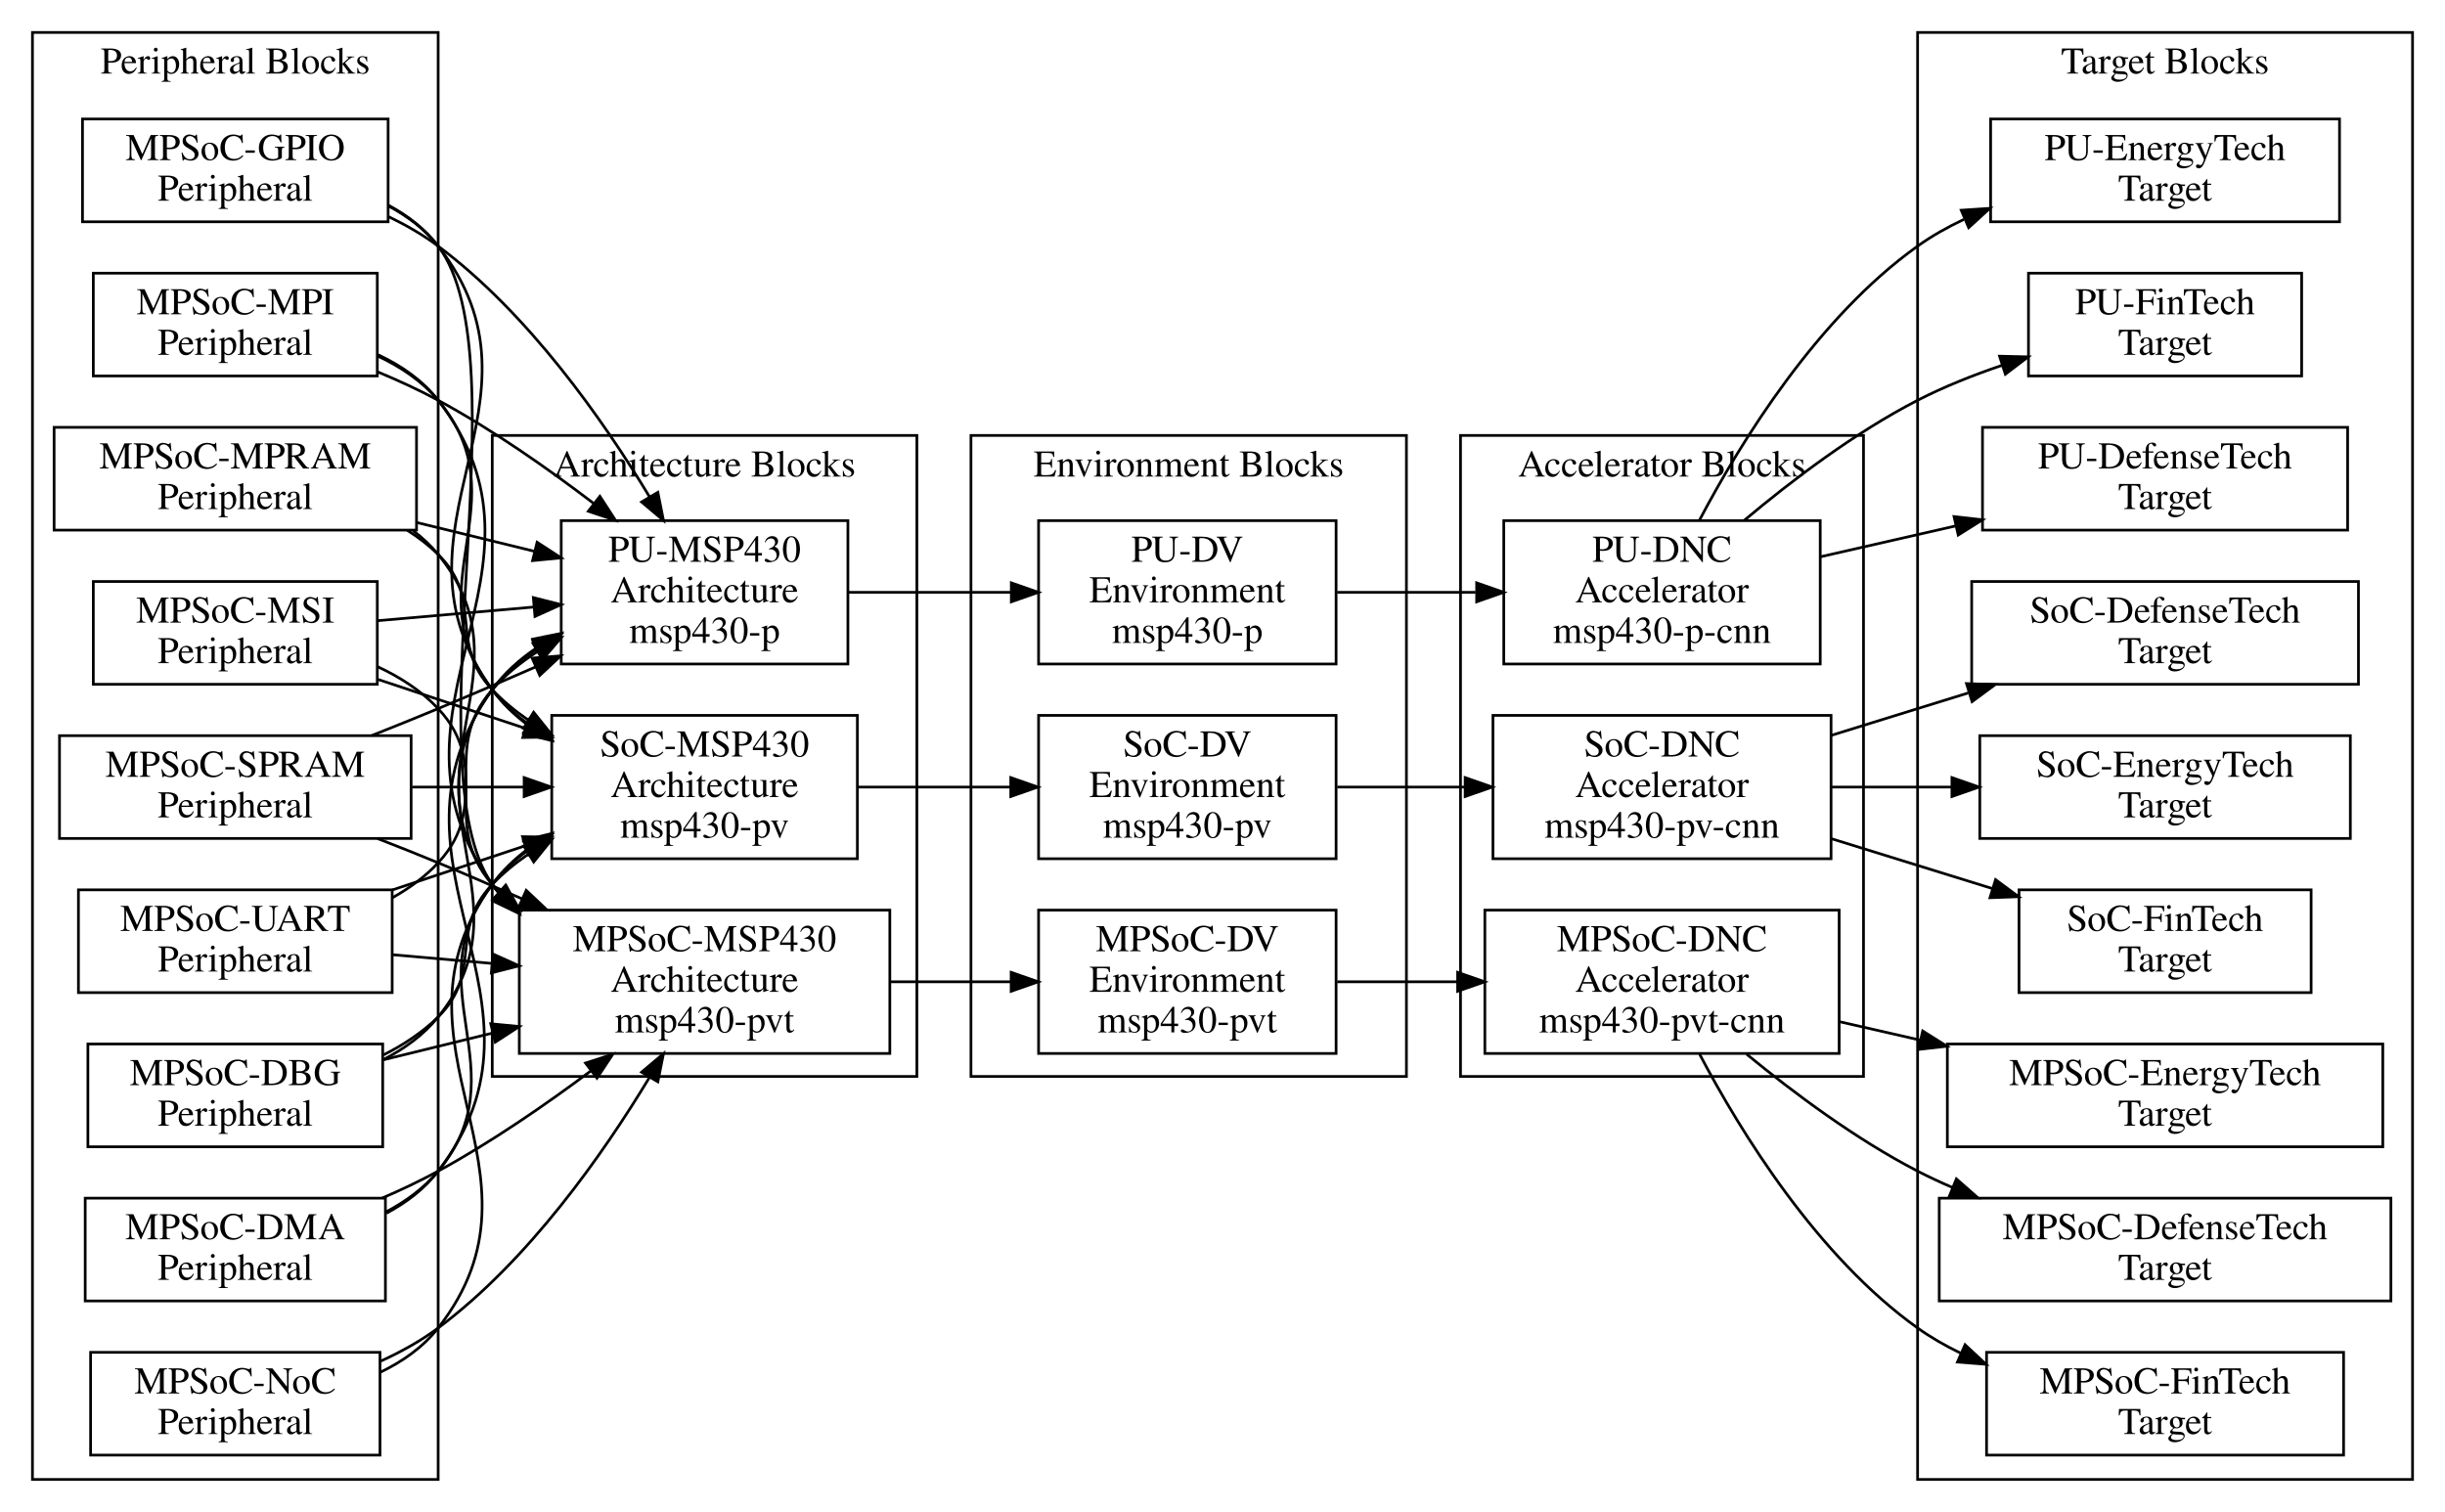
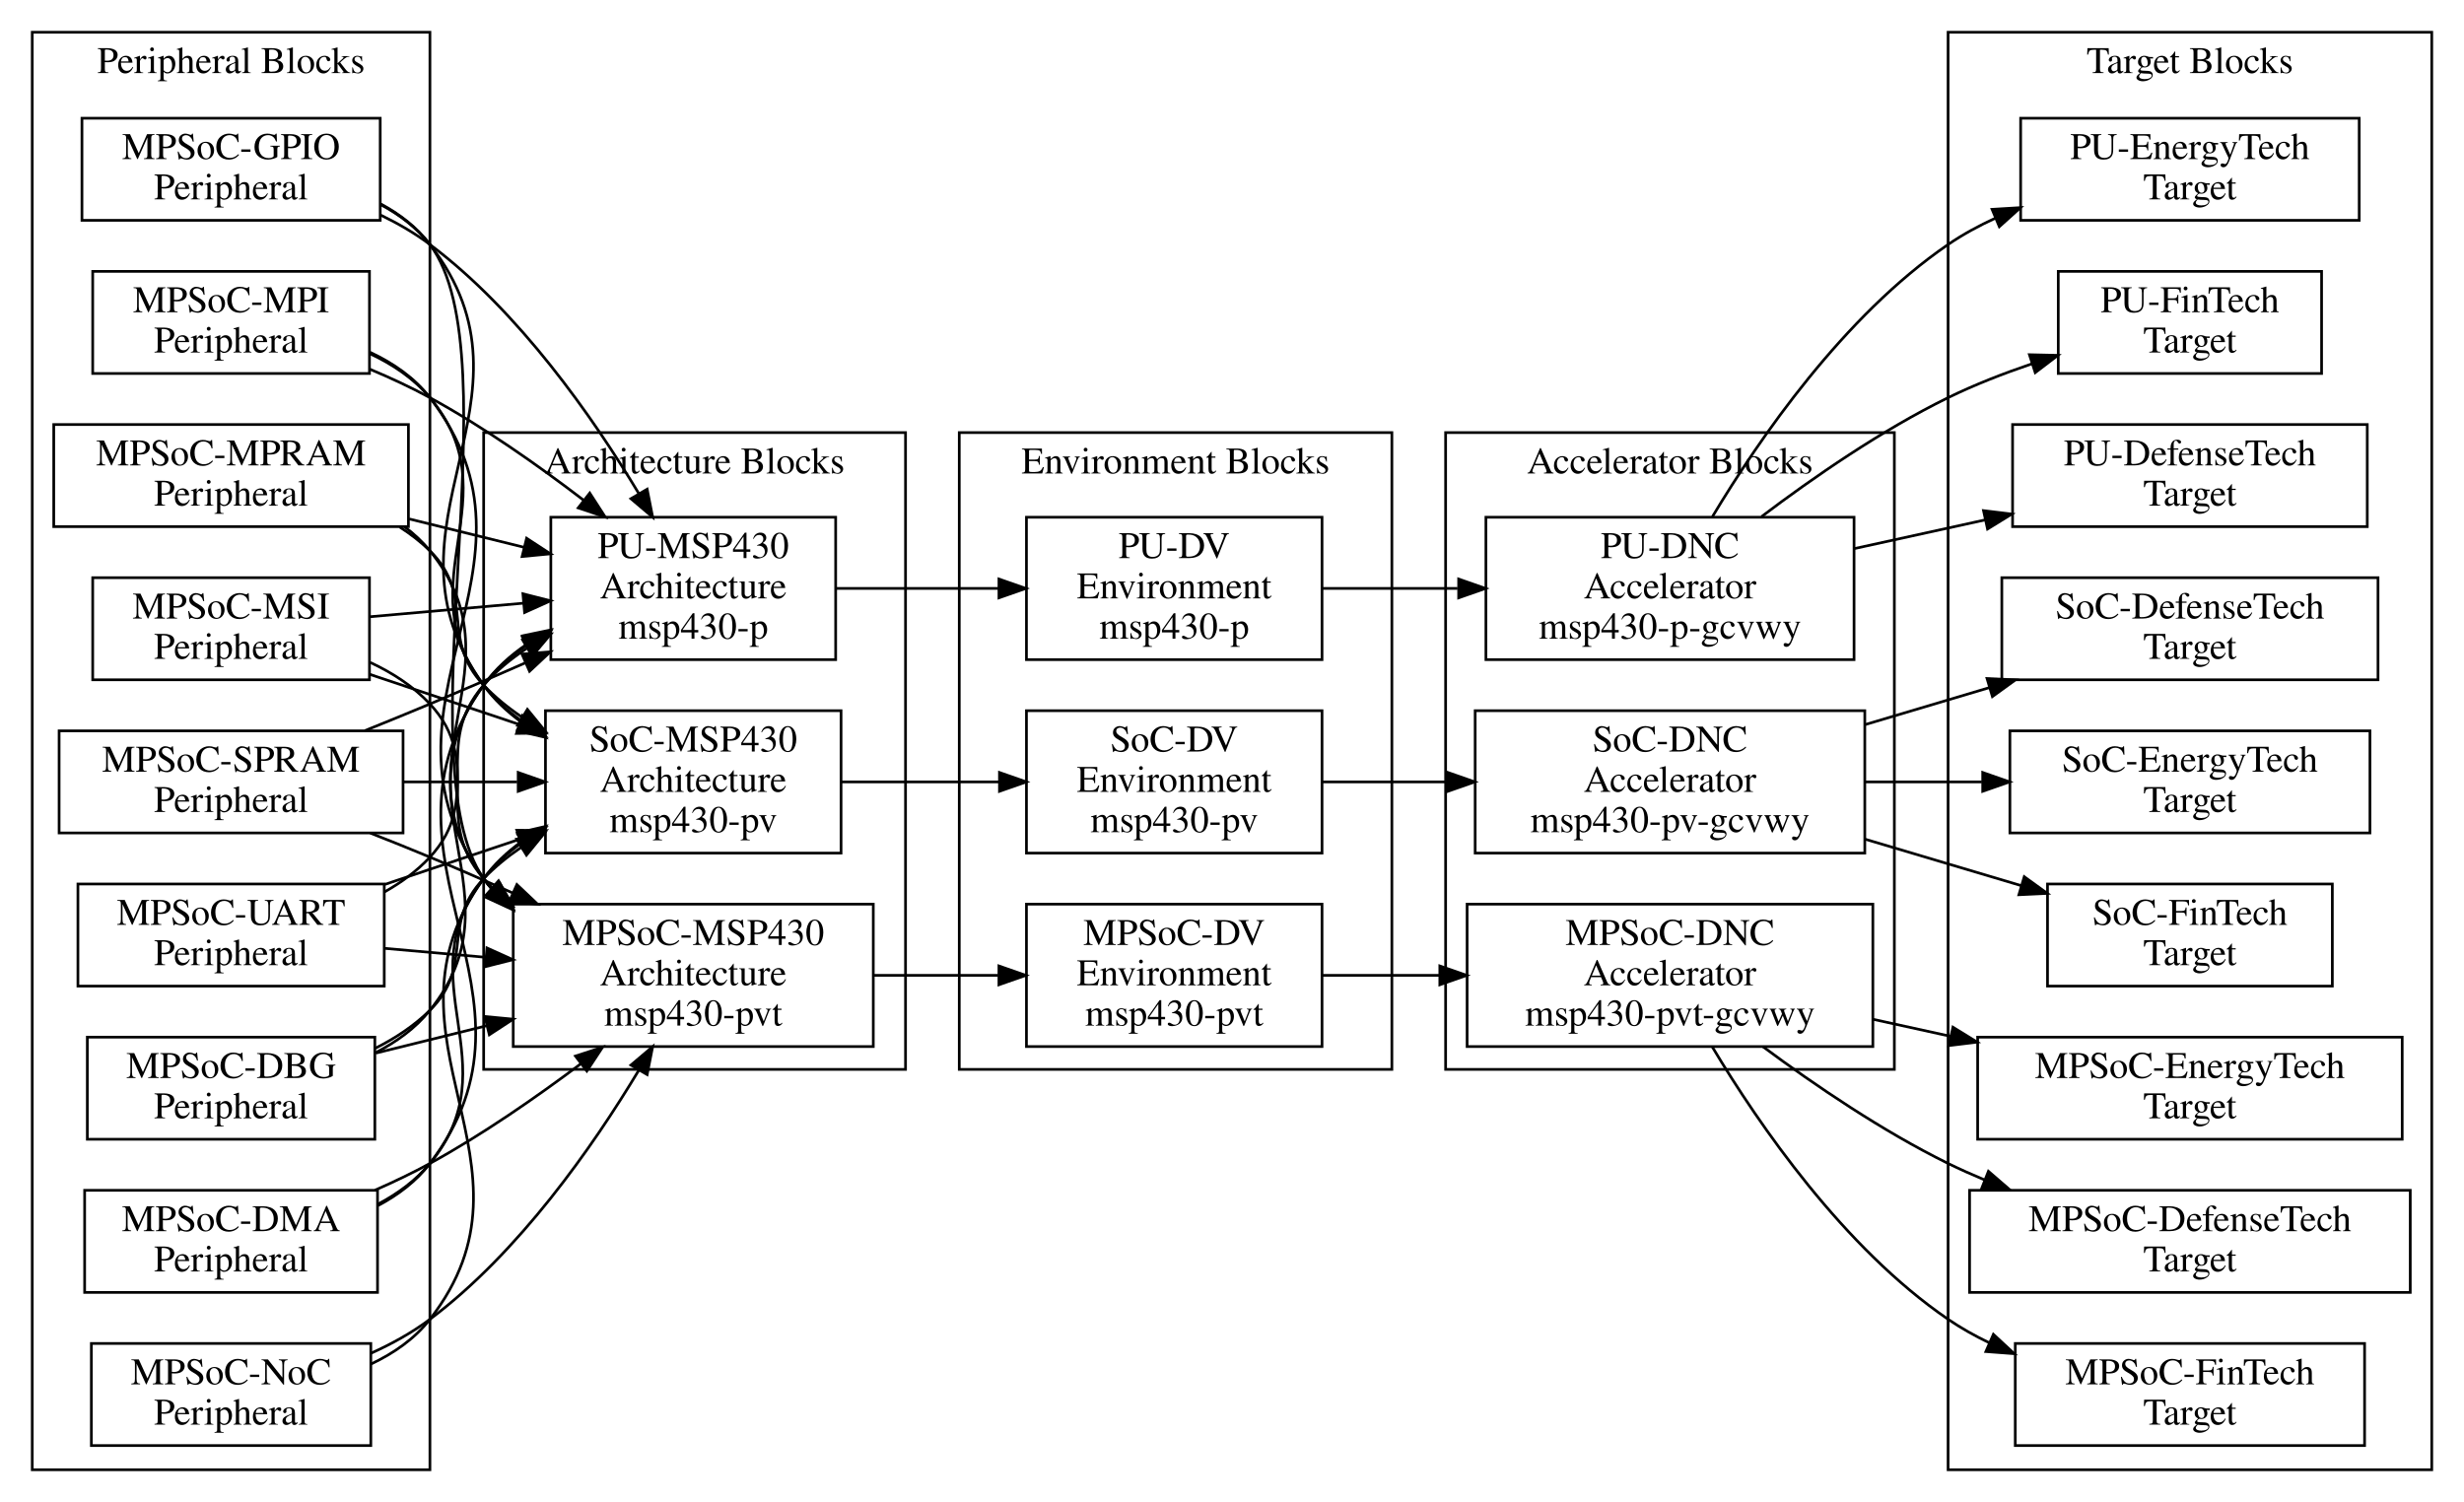
- <svg xmlns="http://www.w3.org/2000/svg" width="904pt" height="559pt" viewBox="0.00 0.00 904.00 559.00">
+ <svg xmlns="http://www.w3.org/2000/svg" width="917pt" height="559pt" viewBox="0.00 0.00 917.00 559.00">
  <g id="graph0" class="graph" transform="scale(1 1) rotate(0) translate(4 555)">
-     <polygon fill="white" stroke="transparent" points="-4,4 -4,-555 900,-555 900,4 -4,4" />
+     <polygon fill="white" stroke="transparent" points="-4,4 -4,-555 913,-555 913,4 -4,4" />
    <g id="clust1" class="cluster">
-       <polygon fill="none" stroke="black" points="8,-8 8,-543 158,-543 158,-8 8,-8" />
-       <text text-anchor="middle" x="83" y="-527.8" font-family="Times,serif" font-size="14.00">Peripheral Blocks</text>
+       <polygon fill="none" stroke="black" points="8,-8 8,-543 156,-543 156,-8 8,-8" />
+       <text text-anchor="middle" x="82" y="-527.8" font-family="Times,serif" font-size="14.00">Peripheral Blocks</text>
    </g>
    <g id="clust2" class="cluster">
-       <polygon fill="none" stroke="black" points="178,-157 178,-394 335,-394 335,-157 178,-157" />
-       <text text-anchor="middle" x="256.5" y="-378.8" font-family="Times,serif" font-size="14.00">Architecture Blocks</text>
+       <polygon fill="none" stroke="black" points="176,-157 176,-394 333,-394 333,-157 176,-157" />
+       <text text-anchor="middle" x="254.5" y="-378.8" font-family="Times,serif" font-size="14.00">Architecture Blocks</text>
    </g>
    <g id="clust3" class="cluster">
-       <polygon fill="none" stroke="black" points="355,-157 355,-394 516,-394 516,-157 355,-157" />
-       <text text-anchor="middle" x="435.5" y="-378.8" font-family="Times,serif" font-size="14.00">Environment Blocks</text>
+       <polygon fill="none" stroke="black" points="353,-157 353,-394 514,-394 514,-157 353,-157" />
+       <text text-anchor="middle" x="433.5" y="-378.8" font-family="Times,serif" font-size="14.00">Environment Blocks</text>
    </g>
    <g id="clust4" class="cluster">
-       <polygon fill="none" stroke="black" points="536,-157 536,-394 685,-394 685,-157 536,-157" />
-       <text text-anchor="middle" x="610.5" y="-378.8" font-family="Times,serif" font-size="14.00">Accelerator Blocks</text>
+       <polygon fill="none" stroke="black" points="534,-157 534,-394 701,-394 701,-157 534,-157" />
+       <text text-anchor="middle" x="617.5" y="-378.8" font-family="Times,serif" font-size="14.00">Accelerator Blocks</text>
    </g>
    <g id="clust5" class="cluster">
-       <polygon fill="none" stroke="black" points="705,-8 705,-543 888,-543 888,-8 705,-8" />
-       <text text-anchor="middle" x="796.5" y="-527.8" font-family="Times,serif" font-size="14.00">Target Blocks</text>
+       <polygon fill="none" stroke="black" points="721,-8 721,-543 901,-543 901,-8 721,-8" />
+       <text text-anchor="middle" x="811" y="-527.8" font-family="Times,serif" font-size="14.00">Target Blocks</text>
    </g>
    <g id="node1" class="node">
-       <polygon fill="none" stroke="black" points="28.5,-131 28.5,-169 137.5,-169 137.5,-131 28.5,-131" />
-       <text text-anchor="middle" x="83" y="-153.8" font-family="Times,serif" font-size="14.00">MPSoC-DBG</text>
-       <text text-anchor="middle" x="83" y="-138.8" font-family="Times,serif" font-size="14.00">Peripheral</text>
+       <polygon fill="none" stroke="black" points="28.5,-131 28.5,-169 135.5,-169 135.5,-131 28.5,-131" />
+       <text text-anchor="middle" x="82" y="-153.8" font-family="Times,serif" font-size="14.00">MPSoC-DBG</text>
+       <text text-anchor="middle" x="82" y="-138.8" font-family="Times,serif" font-size="14.00">Peripheral</text>
    </g>
    <g id="node10" class="node">
-       <polygon fill="none" stroke="black" points="188,-165.5 188,-218.5 325,-218.5 325,-165.5 188,-165.5" />
-       <text text-anchor="middle" x="256.5" y="-203.3" font-family="Times,serif" font-size="14.00">MPSoC-MSP430</text>
-       <text text-anchor="middle" x="256.5" y="-188.3" font-family="Times,serif" font-size="14.00">Architecture</text>
-       <text text-anchor="middle" x="256.5" y="-173.3" font-family="Times,serif" font-size="14.00">msp430-pvt</text>
+       <polygon fill="none" stroke="black" points="187,-165.5 187,-218.5 321,-218.5 321,-165.5 187,-165.5" />
+       <text text-anchor="middle" x="254" y="-203.3" font-family="Times,serif" font-size="14.00">MPSoC-MSP430</text>
+       <text text-anchor="middle" x="254" y="-188.3" font-family="Times,serif" font-size="14.00">Architecture</text>
+       <text text-anchor="middle" x="254" y="-173.3" font-family="Times,serif" font-size="14.00">msp430-pvt</text>
    </g>
    <g id="edge1" class="edge">
-       <path fill="none" stroke="black" d="M137.79,-163.17C150.6,-166.31 164.51,-169.72 178.14,-173.06" />
-       <polygon fill="black" stroke="black" points="177.45,-176.49 188,-175.47 179.12,-169.69 177.45,-176.49" />
+       <path fill="none" stroke="black" d="M135.86,-163.06C148.88,-166.28 163.08,-169.78 176.95,-173.21" />
+       <polygon fill="black" stroke="black" points="176.43,-176.69 186.98,-175.69 178.11,-169.89 176.43,-176.69" />
    </g>
    <g id="node11" class="node">
-       <polygon fill="none" stroke="black" points="200,-237.5 200,-290.5 313,-290.5 313,-237.5 200,-237.5" />
-       <text text-anchor="middle" x="256.5" y="-275.3" font-family="Times,serif" font-size="14.00">SoC-MSP430</text>
-       <text text-anchor="middle" x="256.5" y="-260.3" font-family="Times,serif" font-size="14.00">Architecture</text>
-       <text text-anchor="middle" x="256.5" y="-245.3" font-family="Times,serif" font-size="14.00">msp430-pv</text>
+       <polygon fill="none" stroke="black" points="199,-237.5 199,-290.5 309,-290.5 309,-237.5 199,-237.5" />
+       <text text-anchor="middle" x="254" y="-275.3" font-family="Times,serif" font-size="14.00">SoC-MSP430</text>
+       <text text-anchor="middle" x="254" y="-260.3" font-family="Times,serif" font-size="14.00">Architecture</text>
+       <text text-anchor="middle" x="254" y="-245.3" font-family="Times,serif" font-size="14.00">msp430-pv</text>
    </g>
    <g id="edge10" class="edge">
-       <path fill="none" stroke="black" d="M137.72,-164.93C145.15,-168.66 152.2,-173.28 158,-179 174.75,-195.52 161.77,-210.98 178,-228 181.9,-232.09 186.36,-235.77 191.13,-239.05" />
-       <polygon fill="black" stroke="black" points="189.64,-242.25 199.98,-244.56 193.33,-236.3 189.64,-242.25" />
+       <path fill="none" stroke="black" d="M135.63,-164.84C143.09,-168.59 150.19,-173.24 156,-179 172.71,-195.55 159.79,-210.96 176,-228 180.11,-232.31 184.83,-236.16 189.88,-239.59" />
+       <polygon fill="black" stroke="black" points="188.27,-242.71 198.62,-244.95 191.93,-236.74 188.27,-242.71" />
    </g>
    <g id="node12" class="node">
-       <polygon fill="none" stroke="black" points="203.5,-309.5 203.5,-362.5 309.5,-362.5 309.5,-309.5 203.5,-309.5" />
-       <text text-anchor="middle" x="256.5" y="-347.3" font-family="Times,serif" font-size="14.00">PU-MSP430</text>
-       <text text-anchor="middle" x="256.5" y="-332.3" font-family="Times,serif" font-size="14.00">Architecture</text>
-       <text text-anchor="middle" x="256.5" y="-317.3" font-family="Times,serif" font-size="14.00">msp430-p</text>
+       <polygon fill="none" stroke="black" points="201,-309.5 201,-362.5 307,-362.5 307,-309.5 201,-309.5" />
+       <text text-anchor="middle" x="254" y="-347.3" font-family="Times,serif" font-size="14.00">PU-MSP430</text>
+       <text text-anchor="middle" x="254" y="-332.3" font-family="Times,serif" font-size="14.00">Architecture</text>
+       <text text-anchor="middle" x="254" y="-317.3" font-family="Times,serif" font-size="14.00">msp430-p</text>
    </g>
    <g id="edge19" class="edge">
-       <path fill="none" stroke="black" d="M137.81,-163.27C145.5,-167.22 152.62,-172.35 158,-179 192.3,-221.36 145.02,-256.6 178,-300 182.51,-305.93 188.22,-310.92 194.5,-315.1" />
-       <polygon fill="black" stroke="black" points="192.97,-318.26 203.36,-320.33 196.53,-312.23 192.97,-318.26" />
+       <path fill="none" stroke="black" d="M135.72,-163.19C143.45,-167.16 150.61,-172.31 156,-179 190.2,-221.44 143.07,-256.56 176,-300 180.41,-305.82 186,-310.74 192.14,-314.88" />
+       <polygon fill="black" stroke="black" points="190.42,-317.93 200.79,-320.06 194.01,-311.92 190.42,-317.93" />
    </g>
    <g id="node2" class="node">
-       <polygon fill="none" stroke="black" points="27.5,-74 27.5,-112 138.5,-112 138.5,-74 27.5,-74" />
-       <text text-anchor="middle" x="83" y="-96.8" font-family="Times,serif" font-size="14.00">MPSoC-DMA</text>
-       <text text-anchor="middle" x="83" y="-81.8" font-family="Times,serif" font-size="14.00">Peripheral</text>
+       <polygon fill="none" stroke="black" points="27.5,-74 27.5,-112 136.5,-112 136.5,-74 27.5,-74" />
+       <text text-anchor="middle" x="82" y="-96.8" font-family="Times,serif" font-size="14.00">MPSoC-DMA</text>
+       <text text-anchor="middle" x="82" y="-81.8" font-family="Times,serif" font-size="14.00">Peripheral</text>
    </g>
    <g id="edge2" class="edge">
-       <path fill="none" stroke="black" d="M137.28,-112.02C144.38,-115.09 151.45,-118.44 158,-122 177.51,-132.61 197.67,-146.51 214.56,-159.13" />
-       <polygon fill="black" stroke="black" points="212.49,-161.96 222.57,-165.21 216.72,-156.38 212.49,-161.96" />
+       <path fill="none" stroke="black" d="M135.57,-112.06C142.56,-115.12 149.54,-118.46 156,-122 175.4,-132.64 195.46,-146.55 212.27,-159.17" />
+       <polygon fill="black" stroke="black" points="210.16,-161.96 220.24,-165.24 214.4,-156.39 210.16,-161.96" />
    </g>
    <g id="edge11" class="edge">
-       <path fill="none" stroke="black" d="M138.79,-106.95C146.08,-110.81 152.81,-115.73 158,-122 188.59,-158.92 148.56,-190.16 178,-228 181.74,-232.8 186.26,-236.99 191.23,-240.63" />
-       <polygon fill="black" stroke="black" points="189.65,-243.78 199.95,-246.27 193.45,-237.9 189.65,-243.78" />
+       <path fill="none" stroke="black" d="M136.7,-106.87C144.02,-110.74 150.79,-115.69 156,-122 186.5,-158.99 146.61,-190.13 176,-228 179.98,-233.13 184.86,-237.55 190.22,-241.37" />
+       <polygon fill="black" stroke="black" points="188.65,-244.51 198.97,-246.88 192.38,-238.59 188.65,-244.51" />
    </g>
    <g id="edge20" class="edge">
-       <path fill="none" stroke="black" d="M138.85,-106.42C146.22,-110.35 152.96,-115.43 158,-122 206.47,-185.15 131.49,-235.39 178,-300 182.41,-306.13 188.13,-311.24 194.46,-315.5" />
-       <polygon fill="black" stroke="black" points="193.02,-318.71 203.41,-320.8 196.59,-312.69 193.02,-318.71" />
+       <path fill="none" stroke="black" d="M136.75,-106.34C144.16,-110.28 150.95,-115.39 156,-122 204.32,-185.27 129.57,-235.33 176,-300 180.32,-306.02 185.9,-311.06 192.09,-315.27" />
+       <polygon fill="black" stroke="black" points="190.47,-318.38 200.84,-320.53 194.07,-312.38 190.47,-318.38" />
    </g>
    <g id="node3" class="node">
-       <polygon fill="none" stroke="black" points="26.5,-473 26.5,-511 139.5,-511 139.5,-473 26.5,-473" />
-       <text text-anchor="middle" x="83" y="-495.8" font-family="Times,serif" font-size="14.00">MPSoC-GPIO</text>
-       <text text-anchor="middle" x="83" y="-480.8" font-family="Times,serif" font-size="14.00">Peripheral</text>
+       <polygon fill="none" stroke="black" points="26.5,-473 26.5,-511 137.5,-511 137.5,-473 26.5,-473" />
+       <text text-anchor="middle" x="82" y="-495.8" font-family="Times,serif" font-size="14.00">MPSoC-GPIO</text>
+       <text text-anchor="middle" x="82" y="-480.8" font-family="Times,serif" font-size="14.00">Peripheral</text>
    </g>
    <g id="edge3" class="edge">
-       <path fill="none" stroke="black" d="M139.71,-479.07C146.77,-475.27 153.2,-470.36 158,-464 189.72,-422 147.84,-271.13 178,-228 178.88,-226.75 179.81,-225.54 180.79,-224.37" />
-       <polygon fill="black" stroke="black" points="183.33,-226.78 187.92,-217.23 178.38,-221.83 183.33,-226.78" />
+       <path fill="none" stroke="black" d="M137.61,-479.15C144.72,-475.34 151.19,-470.4 156,-464 187.62,-421.93 145.89,-271.17 176,-228 177.04,-226.5 178.17,-225.06 179.36,-223.69" />
+       <polygon fill="black" stroke="black" points="182.12,-225.88 186.87,-216.41 177.25,-220.85 182.12,-225.88" />
    </g>
    <g id="edge12" class="edge">
-       <path fill="none" stroke="black" d="M139.5,-478.91C146.59,-475.13 153.08,-470.27 158,-464 203.32,-406.23 134.82,-359.39 178,-300 181.72,-294.88 186.35,-290.47 191.49,-286.67" />
-       <polygon fill="black" stroke="black" points="193.44,-289.58 199.92,-281.19 189.63,-283.71 193.44,-289.58" />
+       <path fill="none" stroke="black" d="M137.76,-478.8C144.76,-475.04 151.15,-470.21 156,-464 201.19,-406.12 132.89,-359.44 176,-300 179.87,-294.67 184.72,-290.1 190.11,-286.2" />
+       <polygon fill="black" stroke="black" points="192.38,-288.9 198.94,-280.59 188.63,-282.99 192.38,-288.9" />
    </g>
    <g id="edge21" class="edge">
-       <path fill="none" stroke="black" d="M139.56,-474.95C146.07,-471.82 152.38,-468.19 158,-464 191.34,-439.14 218.88,-399.9 236.09,-371.42" />
-       <polygon fill="black" stroke="black" points="239.23,-372.97 241.31,-362.58 233.21,-369.41 239.23,-372.97" />
+       <path fill="none" stroke="black" d="M137.81,-474.89C144.24,-471.77 150.47,-468.16 156,-464 189.19,-439.07 216.58,-399.84 233.7,-371.38" />
+       <polygon fill="black" stroke="black" points="236.84,-372.94 238.89,-362.55 230.8,-369.4 236.84,-372.94" />
    </g>
    <g id="node4" class="node">
-       <polygon fill="none" stroke="black" points="30.5,-416 30.5,-454 135.5,-454 135.5,-416 30.5,-416" />
-       <text text-anchor="middle" x="83" y="-438.8" font-family="Times,serif" font-size="14.00">MPSoC-MPI</text>
-       <text text-anchor="middle" x="83" y="-423.8" font-family="Times,serif" font-size="14.00">Peripheral</text>
+       <polygon fill="none" stroke="black" points="30.5,-416 30.5,-454 133.5,-454 133.5,-416 30.5,-416" />
+       <text text-anchor="middle" x="82" y="-438.8" font-family="Times,serif" font-size="14.00">MPSoC-MPI</text>
+       <text text-anchor="middle" x="82" y="-423.8" font-family="Times,serif" font-size="14.00">Peripheral</text>
    </g>
    <g id="edge4" class="edge">
-       <path fill="none" stroke="black" d="M135.84,-423.81C144.37,-419.81 152.27,-414.38 158,-407 207.09,-343.77 131.25,-292.98 178,-228 178.78,-226.92 179.6,-225.86 180.46,-224.84" />
-       <polygon fill="black" stroke="black" points="183.1,-227.15 187.7,-217.6 178.15,-222.2 183.1,-227.15" />
+       <path fill="none" stroke="black" d="M133.78,-423.87C142.33,-419.86 150.27,-414.41 156,-407 204.95,-343.66 129.33,-293.04 176,-228 177.04,-226.56 178.14,-225.17 179.31,-223.84" />
+       <polygon fill="black" stroke="black" points="181.87,-226.24 186.66,-216.78 177.02,-221.19 181.87,-226.24" />
    </g>
    <g id="edge13" class="edge">
-       <path fill="none" stroke="black" d="M135.79,-423.29C144.21,-419.34 152.09,-414.06 158,-407 189.05,-369.9 148.32,-338.21 178,-300 181.73,-295.2 186.25,-291.01 191.22,-287.36" />
-       <polygon fill="black" stroke="black" points="193.44,-290.09 199.94,-281.72 189.64,-284.22 193.44,-290.09" />
+       <path fill="none" stroke="black" d="M133.72,-423.35C142.17,-419.39 150.09,-414.09 156,-407 186.97,-369.83 146.37,-338.25 176,-300 179.97,-294.87 184.85,-290.44 190.21,-286.62" />
+       <polygon fill="black" stroke="black" points="192.37,-289.4 198.96,-281.11 188.64,-283.48 192.37,-289.4" />
    </g>
    <g id="edge22" class="edge">
-       <path fill="none" stroke="black" d="M135.75,-417.46C143.36,-414.3 150.99,-410.79 158,-407 177.95,-396.22 198.46,-381.85 215.5,-368.87" />
-       <polygon fill="black" stroke="black" points="217.8,-371.51 223.56,-362.63 213.51,-365.98 217.8,-371.51" />
+       <path fill="none" stroke="black" d="M133.66,-417.59C141.3,-414.39 148.97,-410.83 156,-407 175.84,-396.18 196.25,-381.82 213.2,-368.84" />
+       <polygon fill="black" stroke="black" points="215.48,-371.5 221.23,-362.6 211.18,-365.97 215.48,-371.5" />
    </g>
    <g id="node5" class="node">
-       <polygon fill="none" stroke="black" points="16,-359 16,-397 150,-397 150,-359 16,-359" />
-       <text text-anchor="middle" x="83" y="-381.8" font-family="Times,serif" font-size="14.00">MPSoC-MPRAM</text>
-       <text text-anchor="middle" x="83" y="-366.8" font-family="Times,serif" font-size="14.00">Peripheral</text>
+       <polygon fill="none" stroke="black" points="16,-359 16,-397 148,-397 148,-359 16,-359" />
+       <text text-anchor="middle" x="82" y="-381.8" font-family="Times,serif" font-size="14.00">MPSoC-MPRAM</text>
+       <text text-anchor="middle" x="82" y="-366.8" font-family="Times,serif" font-size="14.00">Peripheral</text>
    </g>
    <g id="edge5" class="edge">
-       <path fill="none" stroke="black" d="M148.76,-358.77C152.17,-356.2 155.3,-353.3 158,-350 192.8,-307.48 144.78,-271.77 178,-228 178.81,-226.94 179.65,-225.9 180.53,-224.9" />
-       <polygon fill="black" stroke="black" points="183.16,-227.23 187.92,-217.77 178.3,-222.19 183.16,-227.23" />
+       <path fill="none" stroke="black" d="M146.56,-358.94C150.06,-356.33 153.26,-353.37 156,-350 190.7,-307.4 142.84,-271.81 176,-228 177.07,-226.58 178.21,-225.22 179.41,-223.91" />
+       <polygon fill="black" stroke="black" points="181.95,-226.33 186.89,-216.96 177.19,-221.2 181.95,-226.33" />
    </g>
    <g id="edge14" class="edge">
-       <path fill="none" stroke="black" d="M146.56,-358.96C150.69,-356.34 154.57,-353.37 158,-350 175.08,-333.24 161.54,-317.38 178,-300 181.89,-295.89 186.34,-292.21 191.1,-288.92" />
-       <polygon fill="black" stroke="black" points="193.3,-291.67 199.94,-283.4 189.6,-285.73 193.3,-291.67" />
+       <path fill="none" stroke="black" d="M144.72,-358.88C148.79,-356.28 152.62,-353.34 156,-350 173.04,-333.2 159.56,-317.4 176,-300 180.15,-295.6 184.95,-291.69 190.08,-288.22" />
+       <polygon fill="black" stroke="black" points="192.27,-290.99 198.98,-282.79 188.62,-285.01 192.27,-290.99" />
    </g>
    <g id="edge23" class="edge">
-       <path fill="none" stroke="black" d="M150.31,-361.76C164.49,-358.29 179.42,-354.63 193.44,-351.2" />
-       <polygon fill="black" stroke="black" points="194.58,-354.52 203.46,-348.74 192.91,-347.72 194.58,-354.52" />
+       <path fill="none" stroke="black" d="M148.24,-361.88C162.25,-358.42 177.03,-354.77 190.92,-351.34" />
+       <polygon fill="black" stroke="black" points="191.98,-354.68 200.85,-348.88 190.31,-347.88 191.98,-354.68" />
    </g>
    <g id="node6" class="node">
-       <polygon fill="none" stroke="black" points="30.5,-302 30.5,-340 135.5,-340 135.5,-302 30.5,-302" />
-       <text text-anchor="middle" x="83" y="-324.8" font-family="Times,serif" font-size="14.00">MPSoC-MSI</text>
-       <text text-anchor="middle" x="83" y="-309.8" font-family="Times,serif" font-size="14.00">Peripheral</text>
+       <polygon fill="none" stroke="black" points="30.5,-302 30.5,-340 133.5,-340 133.5,-302 30.5,-302" />
+       <text text-anchor="middle" x="82" y="-324.8" font-family="Times,serif" font-size="14.00">MPSoC-MSI</text>
+       <text text-anchor="middle" x="82" y="-309.8" font-family="Times,serif" font-size="14.00">Peripheral</text>
    </g>
    <g id="edge6" class="edge">
-       <path fill="none" stroke="black" d="M135.53,-308.55C143.87,-304.67 151.8,-299.61 158,-293 178.69,-270.96 158.13,-250.78 178,-228 178.85,-227.03 179.73,-226.08 180.64,-225.15" />
-       <polygon fill="black" stroke="black" points="182.97,-227.76 188.14,-218.51 178.33,-222.52 182.97,-227.76" />
+       <path fill="none" stroke="black" d="M133.84,-308.44C142.07,-304.58 149.88,-299.55 156,-293 176.64,-270.92 156.16,-250.8 176,-228 177,-226.85 178.04,-225.74 179.12,-224.66" />
+       <polygon fill="black" stroke="black" points="181.54,-227.2 186.78,-218 176.94,-221.92 181.54,-227.2" />
    </g>
    <g id="edge15" class="edge">
-       <path fill="none" stroke="black" d="M135.92,-303.74C152.97,-298.08 172.15,-291.7 190.07,-285.75" />
-       <polygon fill="black" stroke="black" points="191.49,-288.96 199.88,-282.49 189.29,-282.32 191.49,-288.96" />
+       <path fill="none" stroke="black" d="M133.55,-304.05C151.05,-298.18 170.9,-291.53 189.32,-285.35" />
+       <polygon fill="black" stroke="black" points="190.43,-288.67 198.8,-282.17 188.21,-282.03 190.43,-288.67" />
    </g>
    <g id="edge24" class="edge">
-       <path fill="none" stroke="black" d="M135.92,-325.54C154.06,-327.13 174.59,-328.92 193.47,-330.57" />
-       <polygon fill="black" stroke="black" points="193.19,-334.06 203.46,-331.45 193.8,-327.09 193.19,-334.06" />
+       <path fill="none" stroke="black" d="M133.55,-325.46C151.55,-327.05 172.03,-328.86 190.89,-330.52" />
+       <polygon fill="black" stroke="black" points="190.61,-334.01 200.88,-331.4 191.23,-327.04 190.61,-334.01" />
    </g>
    <g id="node7" class="node">
-       <polygon fill="none" stroke="black" points="29.5,-17 29.5,-55 136.5,-55 136.5,-17 29.5,-17" />
-       <text text-anchor="middle" x="83" y="-39.8" font-family="Times,serif" font-size="14.00">MPSoC-NoC</text>
-       <text text-anchor="middle" x="83" y="-24.8" font-family="Times,serif" font-size="14.00">Peripheral</text>
+       <polygon fill="none" stroke="black" points="30,-17 30,-55 134,-55 134,-17 30,-17" />
+       <text text-anchor="middle" x="82" y="-39.8" font-family="Times,serif" font-size="14.00">MPSoC-NoC</text>
+       <text text-anchor="middle" x="82" y="-24.8" font-family="Times,serif" font-size="14.00">Peripheral</text>
    </g>
    <g id="edge7" class="edge">
-       <path fill="none" stroke="black" d="M136.86,-51.79C144.32,-55.2 151.61,-59.24 158,-64 191.34,-88.86 218.88,-128.1 236.09,-156.58" />
-       <polygon fill="black" stroke="black" points="233.21,-158.59 241.31,-165.42 239.23,-155.03 233.21,-158.59" />
+       <path fill="none" stroke="black" d="M134.02,-51.33C141.77,-54.83 149.38,-59.03 156,-64 189.19,-88.93 216.58,-128.16 233.7,-156.62" />
+       <polygon fill="black" stroke="black" points="230.8,-158.6 238.89,-165.45 236.84,-155.06 230.8,-158.6" />
    </g>
    <g id="edge16" class="edge">
-       <path fill="none" stroke="black" d="M136.53,-47.59C144.78,-51.55 152.4,-56.87 158,-64 203.32,-121.77 134.82,-168.61 178,-228 181.72,-233.12 186.35,-237.53 191.49,-241.33" />
-       <polygon fill="black" stroke="black" points="189.63,-244.29 199.92,-246.81 193.44,-238.42 189.63,-244.29" />
+       <path fill="none" stroke="black" d="M134.09,-47.35C142.51,-51.34 150.32,-56.72 156,-64 201.19,-121.88 132.89,-168.56 176,-228 179.87,-233.33 184.72,-237.9 190.11,-241.8" />
+       <polygon fill="black" stroke="black" points="188.63,-245.01 198.94,-247.41 192.38,-239.1 188.63,-245.01" />
    </g>
    <g id="node8" class="node">
-       <polygon fill="none" stroke="black" points="18,-245 18,-283 148,-283 148,-245 18,-245" />
-       <text text-anchor="middle" x="83" y="-267.8" font-family="Times,serif" font-size="14.00">MPSoC-SPRAM</text>
-       <text text-anchor="middle" x="83" y="-252.8" font-family="Times,serif" font-size="14.00">Peripheral</text>
+       <polygon fill="none" stroke="black" points="18,-245 18,-283 146,-283 146,-245 18,-245" />
+       <text text-anchor="middle" x="82" y="-267.8" font-family="Times,serif" font-size="14.00">MPSoC-SPRAM</text>
+       <text text-anchor="middle" x="82" y="-252.8" font-family="Times,serif" font-size="14.00">Peripheral</text>
    </g>
    <g id="edge8" class="edge">
-       <path fill="none" stroke="black" d="M135.52,-244.98C143.09,-242.05 150.77,-239 158,-236 168.05,-231.84 178.6,-227.27 188.91,-222.72" />
-       <polygon fill="black" stroke="black" points="190.56,-225.81 198.27,-218.54 187.72,-219.41 190.56,-225.81" />
+       <path fill="none" stroke="black" d="M133.81,-244.96C141.28,-242.03 148.86,-238.98 156,-236 165.99,-231.82 176.49,-227.25 186.74,-222.69" />
+       <polygon fill="black" stroke="black" points="188.36,-225.8 196.06,-218.51 185.5,-219.41 188.36,-225.8" />
    </g>
    <g id="edge17" class="edge">
-       <path fill="none" stroke="black" d="M148.35,-264C161.83,-264 176.07,-264 189.6,-264" />
-       <polygon fill="black" stroke="black" points="189.79,-267.5 199.79,-264 189.79,-260.5 189.79,-267.5" />
+       <path fill="none" stroke="black" d="M146.3,-264C160.07,-264 174.65,-264 188.46,-264" />
+       <polygon fill="black" stroke="black" points="188.85,-267.5 198.85,-264 188.85,-260.5 188.85,-267.5" />
    </g>
    <g id="edge25" class="edge">
-       <path fill="none" stroke="black" d="M133.47,-283.06C141.69,-286.32 150.1,-289.71 158,-293 169.66,-297.85 182.03,-303.17 193.91,-308.37" />
-       <polygon fill="black" stroke="black" points="192.74,-311.68 203.3,-312.5 195.56,-305.27 192.74,-311.68" />
+       <path fill="none" stroke="black" d="M131.8,-283.08C139.9,-286.34 148.2,-289.73 156,-293 167.52,-297.84 179.76,-303.14 191.51,-308.31" />
+       <polygon fill="black" stroke="black" points="190.25,-311.58 200.81,-312.41 193.07,-305.17 190.25,-311.58" />
    </g>
    <g id="node9" class="node">
-       <polygon fill="none" stroke="black" points="25,-188 25,-226 141,-226 141,-188 25,-188" />
-       <text text-anchor="middle" x="83" y="-210.8" font-family="Times,serif" font-size="14.00">MPSoC-UART</text>
-       <text text-anchor="middle" x="83" y="-195.8" font-family="Times,serif" font-size="14.00">Peripheral</text>
+       <polygon fill="none" stroke="black" points="25,-188 25,-226 139,-226 139,-188 25,-188" />
+       <text text-anchor="middle" x="82" y="-210.8" font-family="Times,serif" font-size="14.00">MPSoC-UART</text>
+       <text text-anchor="middle" x="82" y="-195.8" font-family="Times,serif" font-size="14.00">Peripheral</text>
    </g>
    <g id="edge9" class="edge">
-       <path fill="none" stroke="black" d="M141.11,-202.01C152.83,-200.98 165.36,-199.88 177.67,-198.81" />
-       <polygon fill="black" stroke="black" points="178.28,-202.27 187.94,-197.91 177.67,-195.29 178.28,-202.27" />
+       <path fill="none" stroke="black" d="M139.14,-202.05C151.19,-200.98 164.13,-199.84 176.8,-198.72" />
+       <polygon fill="black" stroke="black" points="177.23,-202.2 186.89,-197.83 176.62,-195.23 177.23,-202.2" />
    </g>
    <g id="edge18" class="edge">
-       <path fill="none" stroke="black" d="M141.11,-225.98C156.76,-231.18 173.85,-236.86 189.94,-242.21" />
-       <polygon fill="black" stroke="black" points="189.21,-245.66 199.81,-245.49 191.42,-239.01 189.21,-245.66" />
+       <path fill="none" stroke="black" d="M139.14,-225.82C155.22,-231.22 172.88,-237.14 189.38,-242.67" />
+       <polygon fill="black" stroke="black" points="188.35,-246.02 198.95,-245.88 190.58,-239.38 188.35,-246.02" />
    </g>
    <g id="edge26" class="edge">
-       <path fill="none" stroke="black" d="M141.13,-223.1C147.38,-226.6 153.2,-230.85 158,-236 178.32,-257.8 158.36,-277.58 178,-300 182.77,-305.45 188.54,-310.13 194.76,-314.13" />
-       <polygon fill="black" stroke="black" points="193.05,-317.19 203.45,-319.18 196.56,-311.13 193.05,-317.19" />
+       <path fill="none" stroke="black" d="M139,-222.99C145.3,-226.52 151.18,-230.8 156,-236 176.26,-257.85 156.39,-277.56 176,-300 180.57,-305.23 186.05,-309.75 191.97,-313.65" />
+       <polygon fill="black" stroke="black" points="190.5,-316.84 200.89,-318.92 194.06,-310.82 190.5,-316.84" />
    </g>
    <g id="node13" class="node">
-       <polygon fill="none" stroke="black" points="380,-165.5 380,-218.5 490,-218.5 490,-165.5 380,-165.5" />
-       <text text-anchor="middle" x="435" y="-203.3" font-family="Times,serif" font-size="14.00">MPSoC-DV</text>
-       <text text-anchor="middle" x="435" y="-188.3" font-family="Times,serif" font-size="14.00">Environment</text>
-       <text text-anchor="middle" x="435" y="-173.3" font-family="Times,serif" font-size="14.00">msp430-pvt</text>
+       <polygon fill="none" stroke="black" points="378,-165.5 378,-218.5 488,-218.5 488,-165.5 378,-165.5" />
+       <text text-anchor="middle" x="433" y="-203.3" font-family="Times,serif" font-size="14.00">MPSoC-DV</text>
+       <text text-anchor="middle" x="433" y="-188.3" font-family="Times,serif" font-size="14.00">Environment</text>
+       <text text-anchor="middle" x="433" y="-173.3" font-family="Times,serif" font-size="14.00">msp430-pvt</text>
    </g>
    <g id="edge29" class="edge">
-       <path fill="none" stroke="black" d="M325.23,-192C339.79,-192 355.12,-192 369.54,-192" />
-       <polygon fill="black" stroke="black" points="369.86,-195.5 379.86,-192 369.86,-188.5 369.86,-195.5" />
+       <path fill="none" stroke="black" d="M321.16,-192C336.32,-192 352.41,-192 367.5,-192" />
+       <polygon fill="black" stroke="black" points="367.76,-195.5 377.76,-192 367.76,-188.5 367.76,-195.5" />
    </g>
    <g id="node14" class="node">
-       <polygon fill="none" stroke="black" points="380,-237.5 380,-290.5 490,-290.5 490,-237.5 380,-237.5" />
-       <text text-anchor="middle" x="435" y="-275.3" font-family="Times,serif" font-size="14.00">SoC-DV</text>
-       <text text-anchor="middle" x="435" y="-260.3" font-family="Times,serif" font-size="14.00">Environment</text>
-       <text text-anchor="middle" x="435" y="-245.3" font-family="Times,serif" font-size="14.00">msp430-pv</text>
+       <polygon fill="none" stroke="black" points="378,-237.5 378,-290.5 488,-290.5 488,-237.5 378,-237.5" />
+       <text text-anchor="middle" x="433" y="-275.3" font-family="Times,serif" font-size="14.00">SoC-DV</text>
+       <text text-anchor="middle" x="433" y="-260.3" font-family="Times,serif" font-size="14.00">Environment</text>
+       <text text-anchor="middle" x="433" y="-245.3" font-family="Times,serif" font-size="14.00">msp430-pv</text>
    </g>
    <g id="edge28" class="edge">
-       <path fill="none" stroke="black" d="M313.35,-264C331.24,-264 351.2,-264 369.65,-264" />
-       <polygon fill="black" stroke="black" points="369.72,-267.5 379.72,-264 369.72,-260.5 369.72,-267.5" />
+       <path fill="none" stroke="black" d="M309.07,-264C327.6,-264 348.51,-264 367.76,-264" />
+       <polygon fill="black" stroke="black" points="367.96,-267.5 377.96,-264 367.96,-260.5 367.96,-267.5" />
    </g>
    <g id="node15" class="node">
-       <polygon fill="none" stroke="black" points="380,-309.5 380,-362.5 490,-362.5 490,-309.5 380,-309.5" />
-       <text text-anchor="middle" x="435" y="-347.3" font-family="Times,serif" font-size="14.00">PU-DV</text>
-       <text text-anchor="middle" x="435" y="-332.3" font-family="Times,serif" font-size="14.00">Environment</text>
-       <text text-anchor="middle" x="435" y="-317.3" font-family="Times,serif" font-size="14.00">msp430-p</text>
+       <polygon fill="none" stroke="black" points="378,-309.5 378,-362.5 488,-362.5 488,-309.5 378,-309.5" />
+       <text text-anchor="middle" x="433" y="-347.3" font-family="Times,serif" font-size="14.00">PU-DV</text>
+       <text text-anchor="middle" x="433" y="-332.3" font-family="Times,serif" font-size="14.00">Environment</text>
+       <text text-anchor="middle" x="433" y="-317.3" font-family="Times,serif" font-size="14.00">msp430-p</text>
    </g>
    <g id="edge27" class="edge">
-       <path fill="none" stroke="black" d="M309.5,-336C328.38,-336 349.93,-336 369.74,-336" />
-       <polygon fill="black" stroke="black" points="369.92,-339.5 379.92,-336 369.92,-332.5 369.92,-339.5" />
+       <path fill="none" stroke="black" d="M307.15,-336C326.08,-336 347.7,-336 367.56,-336" />
+       <polygon fill="black" stroke="black" points="367.77,-339.5 377.77,-336 367.77,-332.5 367.77,-339.5" />
    </g>
    <g id="node16" class="node">
-       <polygon fill="none" stroke="black" points="545,-165.5 545,-218.5 676,-218.5 676,-165.5 545,-165.5" />
-       <text text-anchor="middle" x="610.5" y="-203.3" font-family="Times,serif" font-size="14.00">MPSoC-DNC</text>
-       <text text-anchor="middle" x="610.5" y="-188.3" font-family="Times,serif" font-size="14.00">Accelerator</text>
-       <text text-anchor="middle" x="610.5" y="-173.3" font-family="Times,serif" font-size="14.00">msp430-pvt-cnn</text>
+       <polygon fill="none" stroke="black" points="542,-165.5 542,-218.5 693,-218.5 693,-165.5 542,-165.5" />
+       <text text-anchor="middle" x="617.5" y="-203.3" font-family="Times,serif" font-size="14.00">MPSoC-DNC</text>
+       <text text-anchor="middle" x="617.5" y="-188.3" font-family="Times,serif" font-size="14.00">Accelerator</text>
+       <text text-anchor="middle" x="617.5" y="-173.3" font-family="Times,serif" font-size="14.00">msp430-pvt-gcvwy</text>
    </g>
    <g id="edge32" class="edge">
-       <path fill="none" stroke="black" d="M490.42,-192C504.47,-192 519.84,-192 534.73,-192" />
-       <polygon fill="black" stroke="black" points="534.94,-195.5 544.94,-192 534.94,-188.5 534.94,-195.5" />
+       <path fill="none" stroke="black" d="M488.26,-192C501.92,-192 516.91,-192 531.68,-192" />
+       <polygon fill="black" stroke="black" points="531.84,-195.5 541.84,-192 531.84,-188.5 531.84,-195.5" />
    </g>
    <g id="node17" class="node">
-       <polygon fill="none" stroke="black" points="548,-237.5 548,-290.5 673,-290.5 673,-237.5 548,-237.5" />
-       <text text-anchor="middle" x="610.5" y="-275.3" font-family="Times,serif" font-size="14.00">SoC-DNC</text>
-       <text text-anchor="middle" x="610.5" y="-260.3" font-family="Times,serif" font-size="14.00">Accelerator</text>
-       <text text-anchor="middle" x="610.5" y="-245.3" font-family="Times,serif" font-size="14.00">msp430-pv-cnn</text>
+       <polygon fill="none" stroke="black" points="545,-237.5 545,-290.5 690,-290.5 690,-237.5 545,-237.5" />
+       <text text-anchor="middle" x="617.5" y="-275.3" font-family="Times,serif" font-size="14.00">SoC-DNC</text>
+       <text text-anchor="middle" x="617.5" y="-260.3" font-family="Times,serif" font-size="14.00">Accelerator</text>
+       <text text-anchor="middle" x="617.5" y="-245.3" font-family="Times,serif" font-size="14.00">msp430-pv-gcvwy</text>
    </g>
    <g id="edge31" class="edge">
-       <path fill="none" stroke="black" d="M490.42,-264C505.34,-264 521.75,-264 537.49,-264" />
-       <polygon fill="black" stroke="black" points="537.71,-267.5 547.71,-264 537.71,-260.5 537.71,-267.5" />
+       <path fill="none" stroke="black" d="M488.26,-264C502.83,-264 518.91,-264 534.61,-264" />
+       <polygon fill="black" stroke="black" points="534.86,-267.5 544.86,-264 534.86,-260.5 534.86,-267.5" />
    </g>
    <g id="node18" class="node">
-       <polygon fill="none" stroke="black" points="552,-309.5 552,-362.5 669,-362.5 669,-309.5 552,-309.5" />
-       <text text-anchor="middle" x="610.5" y="-347.3" font-family="Times,serif" font-size="14.00">PU-DNC</text>
-       <text text-anchor="middle" x="610.5" y="-332.3" font-family="Times,serif" font-size="14.00">Accelerator</text>
-       <text text-anchor="middle" x="610.5" y="-317.3" font-family="Times,serif" font-size="14.00">msp430-p-cnn</text>
+       <polygon fill="none" stroke="black" points="549,-309.5 549,-362.5 686,-362.5 686,-309.5 549,-309.5" />
+       <text text-anchor="middle" x="617.5" y="-347.3" font-family="Times,serif" font-size="14.00">PU-DNC</text>
+       <text text-anchor="middle" x="617.5" y="-332.3" font-family="Times,serif" font-size="14.00">Accelerator</text>
+       <text text-anchor="middle" x="617.5" y="-317.3" font-family="Times,serif" font-size="14.00">msp430-p-gcvwy</text>
    </g>
    <g id="edge30" class="edge">
-       <path fill="none" stroke="black" d="M490.42,-336C506.63,-336 524.6,-336 541.57,-336" />
-       <polygon fill="black" stroke="black" points="541.97,-339.5 551.97,-336 541.97,-332.5 541.97,-339.5" />
+       <path fill="none" stroke="black" d="M488.26,-336C504.01,-336 521.53,-336 538.43,-336" />
+       <polygon fill="black" stroke="black" points="538.85,-339.5 548.85,-336 538.85,-332.5 538.85,-339.5" />
    </g>
    <g id="node19" class="node">
-       <polygon fill="none" stroke="black" points="716,-131 716,-169 877,-169 877,-131 716,-131" />
-       <text text-anchor="middle" x="796.5" y="-153.8" font-family="Times,serif" font-size="14.00">MPSoC-EnergyTech</text>
-       <text text-anchor="middle" x="796.5" y="-138.8" font-family="Times,serif" font-size="14.00">Target</text>
+       <polygon fill="none" stroke="black" points="732,-131 732,-169 890,-169 890,-131 732,-131" />
+       <text text-anchor="middle" x="811" y="-153.8" font-family="Times,serif" font-size="14.00">MPSoC-EnergyTech</text>
+       <text text-anchor="middle" x="811" y="-138.8" font-family="Times,serif" font-size="14.00">Target</text>
    </g>
    <g id="edge35" class="edge">
-       <path fill="none" stroke="black" d="M676.11,-177.25C685.74,-175.05 695.81,-172.75 705.85,-170.46" />
-       <polygon fill="black" stroke="black" points="706.88,-173.82 715.85,-168.18 705.32,-166.99 706.88,-173.82" />
+       <path fill="none" stroke="black" d="M693.09,-175.64C702.52,-173.57 712.24,-171.44 721.85,-169.33" />
+       <polygon fill="black" stroke="black" points="722.8,-172.71 731.82,-167.15 721.3,-165.87 722.8,-172.71" />
    </g>
    <g id="node22" class="node">
-       <polygon fill="none" stroke="black" points="730.5,-17 730.5,-55 862.5,-55 862.5,-17 730.5,-17" />
-       <text text-anchor="middle" x="796.5" y="-39.8" font-family="Times,serif" font-size="14.00">MPSoC-FinTech</text>
-       <text text-anchor="middle" x="796.5" y="-24.8" font-family="Times,serif" font-size="14.00">Target</text>
+       <polygon fill="none" stroke="black" points="746,-17 746,-55 876,-55 876,-17 746,-17" />
+       <text text-anchor="middle" x="811" y="-39.8" font-family="Times,serif" font-size="14.00">MPSoC-FinTech</text>
+       <text text-anchor="middle" x="811" y="-24.8" font-family="Times,serif" font-size="14.00">Target</text>
    </g>
    <g id="edge38" class="edge">
-       <path fill="none" stroke="black" d="M624.4,-165.24C639.71,-136.21 667.93,-90.46 705,-64 709.89,-60.51 715.22,-57.45 720.78,-54.76" />
-       <polygon fill="black" stroke="black" points="722.54,-57.81 730.29,-50.58 719.73,-51.4 722.54,-57.81" />
+       <path fill="none" stroke="black" d="M633.29,-165.3C650.67,-136.31 682.12,-90.61 721,-64 725.8,-60.72 730.99,-57.81 736.39,-55.22" />
+       <polygon fill="black" stroke="black" points="737.86,-58.4 745.62,-51.19 735.06,-51.99 737.86,-58.4" />
    </g>
    <g id="node25" class="node">
-       <polygon fill="none" stroke="black" points="713,-74 713,-112 880,-112 880,-74 713,-74" />
-       <text text-anchor="middle" x="796.5" y="-96.8" font-family="Times,serif" font-size="14.00">MPSoC-DefenseTech</text>
-       <text text-anchor="middle" x="796.5" y="-81.8" font-family="Times,serif" font-size="14.00">Target</text>
+       <polygon fill="none" stroke="black" points="729,-74 729,-112 893,-112 893,-74 729,-74" />
+       <text text-anchor="middle" x="811" y="-96.8" font-family="Times,serif" font-size="14.00">MPSoC-DefenseTech</text>
+       <text text-anchor="middle" x="811" y="-81.8" font-family="Times,serif" font-size="14.00">Target</text>
    </g>
    <g id="edge41" class="edge">
-       <path fill="none" stroke="black" d="M641.78,-165.24C659.29,-150.86 682.29,-133.72 705,-122 709.18,-119.84 713.55,-117.81 718.02,-115.89" />
-       <polygon fill="black" stroke="black" points="719.34,-119.13 727.29,-112.13 716.71,-112.65 719.34,-119.13" />
+       <path fill="none" stroke="black" d="M652.1,-165.45C671.42,-151.13 696.64,-133.98 721,-122 725.33,-119.87 729.85,-117.85 734.46,-115.93" />
+       <polygon fill="black" stroke="black" points="736.01,-119.08 744.02,-112.15 733.44,-112.57 736.01,-119.08" />
    </g>
    <g id="node20" class="node">
-       <polygon fill="none" stroke="black" points="728,-245 728,-283 865,-283 865,-245 728,-245" />
-       <text text-anchor="middle" x="796.5" y="-267.8" font-family="Times,serif" font-size="14.00">SoC-EnergyTech</text>
-       <text text-anchor="middle" x="796.5" y="-252.8" font-family="Times,serif" font-size="14.00">Target</text>
+       <polygon fill="none" stroke="black" points="744,-245 744,-283 878,-283 878,-245 744,-245" />
+       <text text-anchor="middle" x="811" y="-267.8" font-family="Times,serif" font-size="14.00">SoC-EnergyTech</text>
+       <text text-anchor="middle" x="811" y="-252.8" font-family="Times,serif" font-size="14.00">Target</text>
    </g>
    <g id="edge34" class="edge">
-       <path fill="none" stroke="black" d="M673.03,-264C687.29,-264 702.65,-264 717.51,-264" />
-       <polygon fill="black" stroke="black" points="717.7,-267.5 727.7,-264 717.7,-260.5 717.7,-267.5" />
+       <path fill="none" stroke="black" d="M690.08,-264C704.27,-264 719.22,-264 733.56,-264" />
+       <polygon fill="black" stroke="black" points="733.88,-267.5 743.88,-264 733.88,-260.5 733.88,-267.5" />
    </g>
    <g id="node23" class="node">
-       <polygon fill="none" stroke="black" points="742.5,-188 742.5,-226 850.5,-226 850.5,-188 742.5,-188" />
-       <text text-anchor="middle" x="796.5" y="-210.8" font-family="Times,serif" font-size="14.00">SoC-FinTech</text>
-       <text text-anchor="middle" x="796.5" y="-195.8" font-family="Times,serif" font-size="14.00">Target</text>
+       <polygon fill="none" stroke="black" points="758,-188 758,-226 864,-226 864,-188 758,-188" />
+       <text text-anchor="middle" x="811" y="-210.8" font-family="Times,serif" font-size="14.00">SoC-FinTech</text>
+       <text text-anchor="middle" x="811" y="-195.8" font-family="Times,serif" font-size="14.00">Target</text>
    </g>
    <g id="edge37" class="edge">
-       <path fill="none" stroke="black" d="M673.03,-244.94C692.24,-238.99 713.46,-232.42 732.75,-226.44" />
-       <polygon fill="black" stroke="black" points="733.83,-229.77 742.35,-223.46 731.76,-223.08 733.83,-229.77" />
+       <path fill="none" stroke="black" d="M690.08,-242.69C709.17,-237.01 729.63,-230.92 748.15,-225.41" />
+       <polygon fill="black" stroke="black" points="749.34,-228.71 757.93,-222.5 747.35,-222 749.34,-228.71" />
    </g>
    <g id="node26" class="node">
-       <polygon fill="none" stroke="black" points="725,-302 725,-340 868,-340 868,-302 725,-302" />
-       <text text-anchor="middle" x="796.5" y="-324.8" font-family="Times,serif" font-size="14.00">SoC-DefenseTech</text>
-       <text text-anchor="middle" x="796.5" y="-309.8" font-family="Times,serif" font-size="14.00">Target</text>
+       <polygon fill="none" stroke="black" points="741,-302 741,-340 881,-340 881,-302 741,-302" />
+       <text text-anchor="middle" x="811" y="-324.8" font-family="Times,serif" font-size="14.00">SoC-DefenseTech</text>
+       <text text-anchor="middle" x="811" y="-309.8" font-family="Times,serif" font-size="14.00">Target</text>
    </g>
    <g id="edge40" class="edge">
-       <path fill="none" stroke="black" d="M673.11,-283.12C683.74,-286.41 694.69,-289.81 705,-293 711.08,-294.88 717.4,-296.84 723.73,-298.8" />
-       <polygon fill="black" stroke="black" points="723.08,-302.26 733.67,-301.88 725.15,-295.58 723.08,-302.26" />
+       <path fill="none" stroke="black" d="M690.08,-285.31C705.16,-289.79 721.09,-294.54 736.24,-299.05" />
+       <polygon fill="black" stroke="black" points="735.49,-302.47 746.07,-301.97 737.49,-295.76 735.49,-302.47" />
    </g>
    <g id="node21" class="node">
-       <polygon fill="none" stroke="black" points="732,-473 732,-511 861,-511 861,-473 732,-473" />
-       <text text-anchor="middle" x="796.5" y="-495.8" font-family="Times,serif" font-size="14.00">PU-EnergyTech</text>
-       <text text-anchor="middle" x="796.5" y="-480.8" font-family="Times,serif" font-size="14.00">Target</text>
+       <polygon fill="none" stroke="black" points="748,-473 748,-511 874,-511 874,-473 748,-473" />
+       <text text-anchor="middle" x="811" y="-495.8" font-family="Times,serif" font-size="14.00">PU-EnergyTech</text>
+       <text text-anchor="middle" x="811" y="-480.8" font-family="Times,serif" font-size="14.00">Target</text>
    </g>
    <g id="edge33" class="edge">
-       <path fill="none" stroke="black" d="M624.4,-362.76C639.71,-391.79 667.93,-437.54 705,-464 710.27,-467.76 716.06,-471.03 722.09,-473.87" />
-       <polygon fill="black" stroke="black" points="721.14,-477.27 731.71,-477.98 723.89,-470.83 721.14,-477.27" />
+       <path fill="none" stroke="black" d="M633.29,-362.7C650.67,-391.69 682.12,-437.39 721,-464 726.48,-467.75 732.48,-471.02 738.71,-473.86" />
+       <polygon fill="black" stroke="black" points="737.37,-477.09 747.94,-477.73 740.07,-470.64 737.37,-477.09" />
    </g>
    <g id="node24" class="node">
-       <polygon fill="none" stroke="black" points="746,-416 746,-454 847,-454 847,-416 746,-416" />
-       <text text-anchor="middle" x="796.5" y="-438.8" font-family="Times,serif" font-size="14.00">PU-FinTech</text>
-       <text text-anchor="middle" x="796.5" y="-423.8" font-family="Times,serif" font-size="14.00">Target</text>
+       <polygon fill="none" stroke="black" points="762,-416 762,-454 860,-454 860,-416 762,-416" />
+       <text text-anchor="middle" x="811" y="-438.8" font-family="Times,serif" font-size="14.00">PU-FinTech</text>
+       <text text-anchor="middle" x="811" y="-423.8" font-family="Times,serif" font-size="14.00">Target</text>
    </g>
    <g id="edge36" class="edge">
-       <path fill="none" stroke="black" d="M640.85,-362.56C658.42,-377.32 681.8,-395.07 705,-407 714.74,-412.01 725.54,-416.31 736.19,-419.92" />
-       <polygon fill="black" stroke="black" points="735.3,-423.31 745.89,-423.06 737.45,-416.65 735.3,-423.31" />
+       <path fill="none" stroke="black" d="M651.54,-362.71C670.89,-377.34 696.31,-394.91 721,-407 730.8,-411.8 741.61,-416.01 752.21,-419.61" />
+       <polygon fill="black" stroke="black" points="751.27,-422.99 761.86,-422.75 753.43,-416.33 751.27,-422.99" />
    </g>
    <g id="node27" class="node">
-       <polygon fill="none" stroke="black" points="729,-359 729,-397 864,-397 864,-359 729,-359" />
-       <text text-anchor="middle" x="796.5" y="-381.8" font-family="Times,serif" font-size="14.00">PU-DefenseTech</text>
-       <text text-anchor="middle" x="796.5" y="-366.8" font-family="Times,serif" font-size="14.00">Target</text>
+       <polygon fill="none" stroke="black" points="745,-359 745,-397 877,-397 877,-359 745,-359" />
+       <text text-anchor="middle" x="811" y="-381.8" font-family="Times,serif" font-size="14.00">PU-DefenseTech</text>
+       <text text-anchor="middle" x="811" y="-366.8" font-family="Times,serif" font-size="14.00">Target</text>
    </g>
    <g id="edge39" class="edge">
-       <path fill="none" stroke="black" d="M669.21,-349.17C685.07,-352.79 702.52,-356.78 719.25,-360.59" />
-       <polygon fill="black" stroke="black" points="718.47,-364.01 728.99,-362.82 720.02,-357.18 718.47,-364.01" />
+       <path fill="none" stroke="black" d="M686.02,-350.81C701.8,-354.27 718.71,-357.98 734.8,-361.51" />
+       <polygon fill="black" stroke="black" points="734.18,-364.96 744.7,-363.68 735.68,-358.12 734.18,-364.96" />
    </g>
  </g>
</svg>
